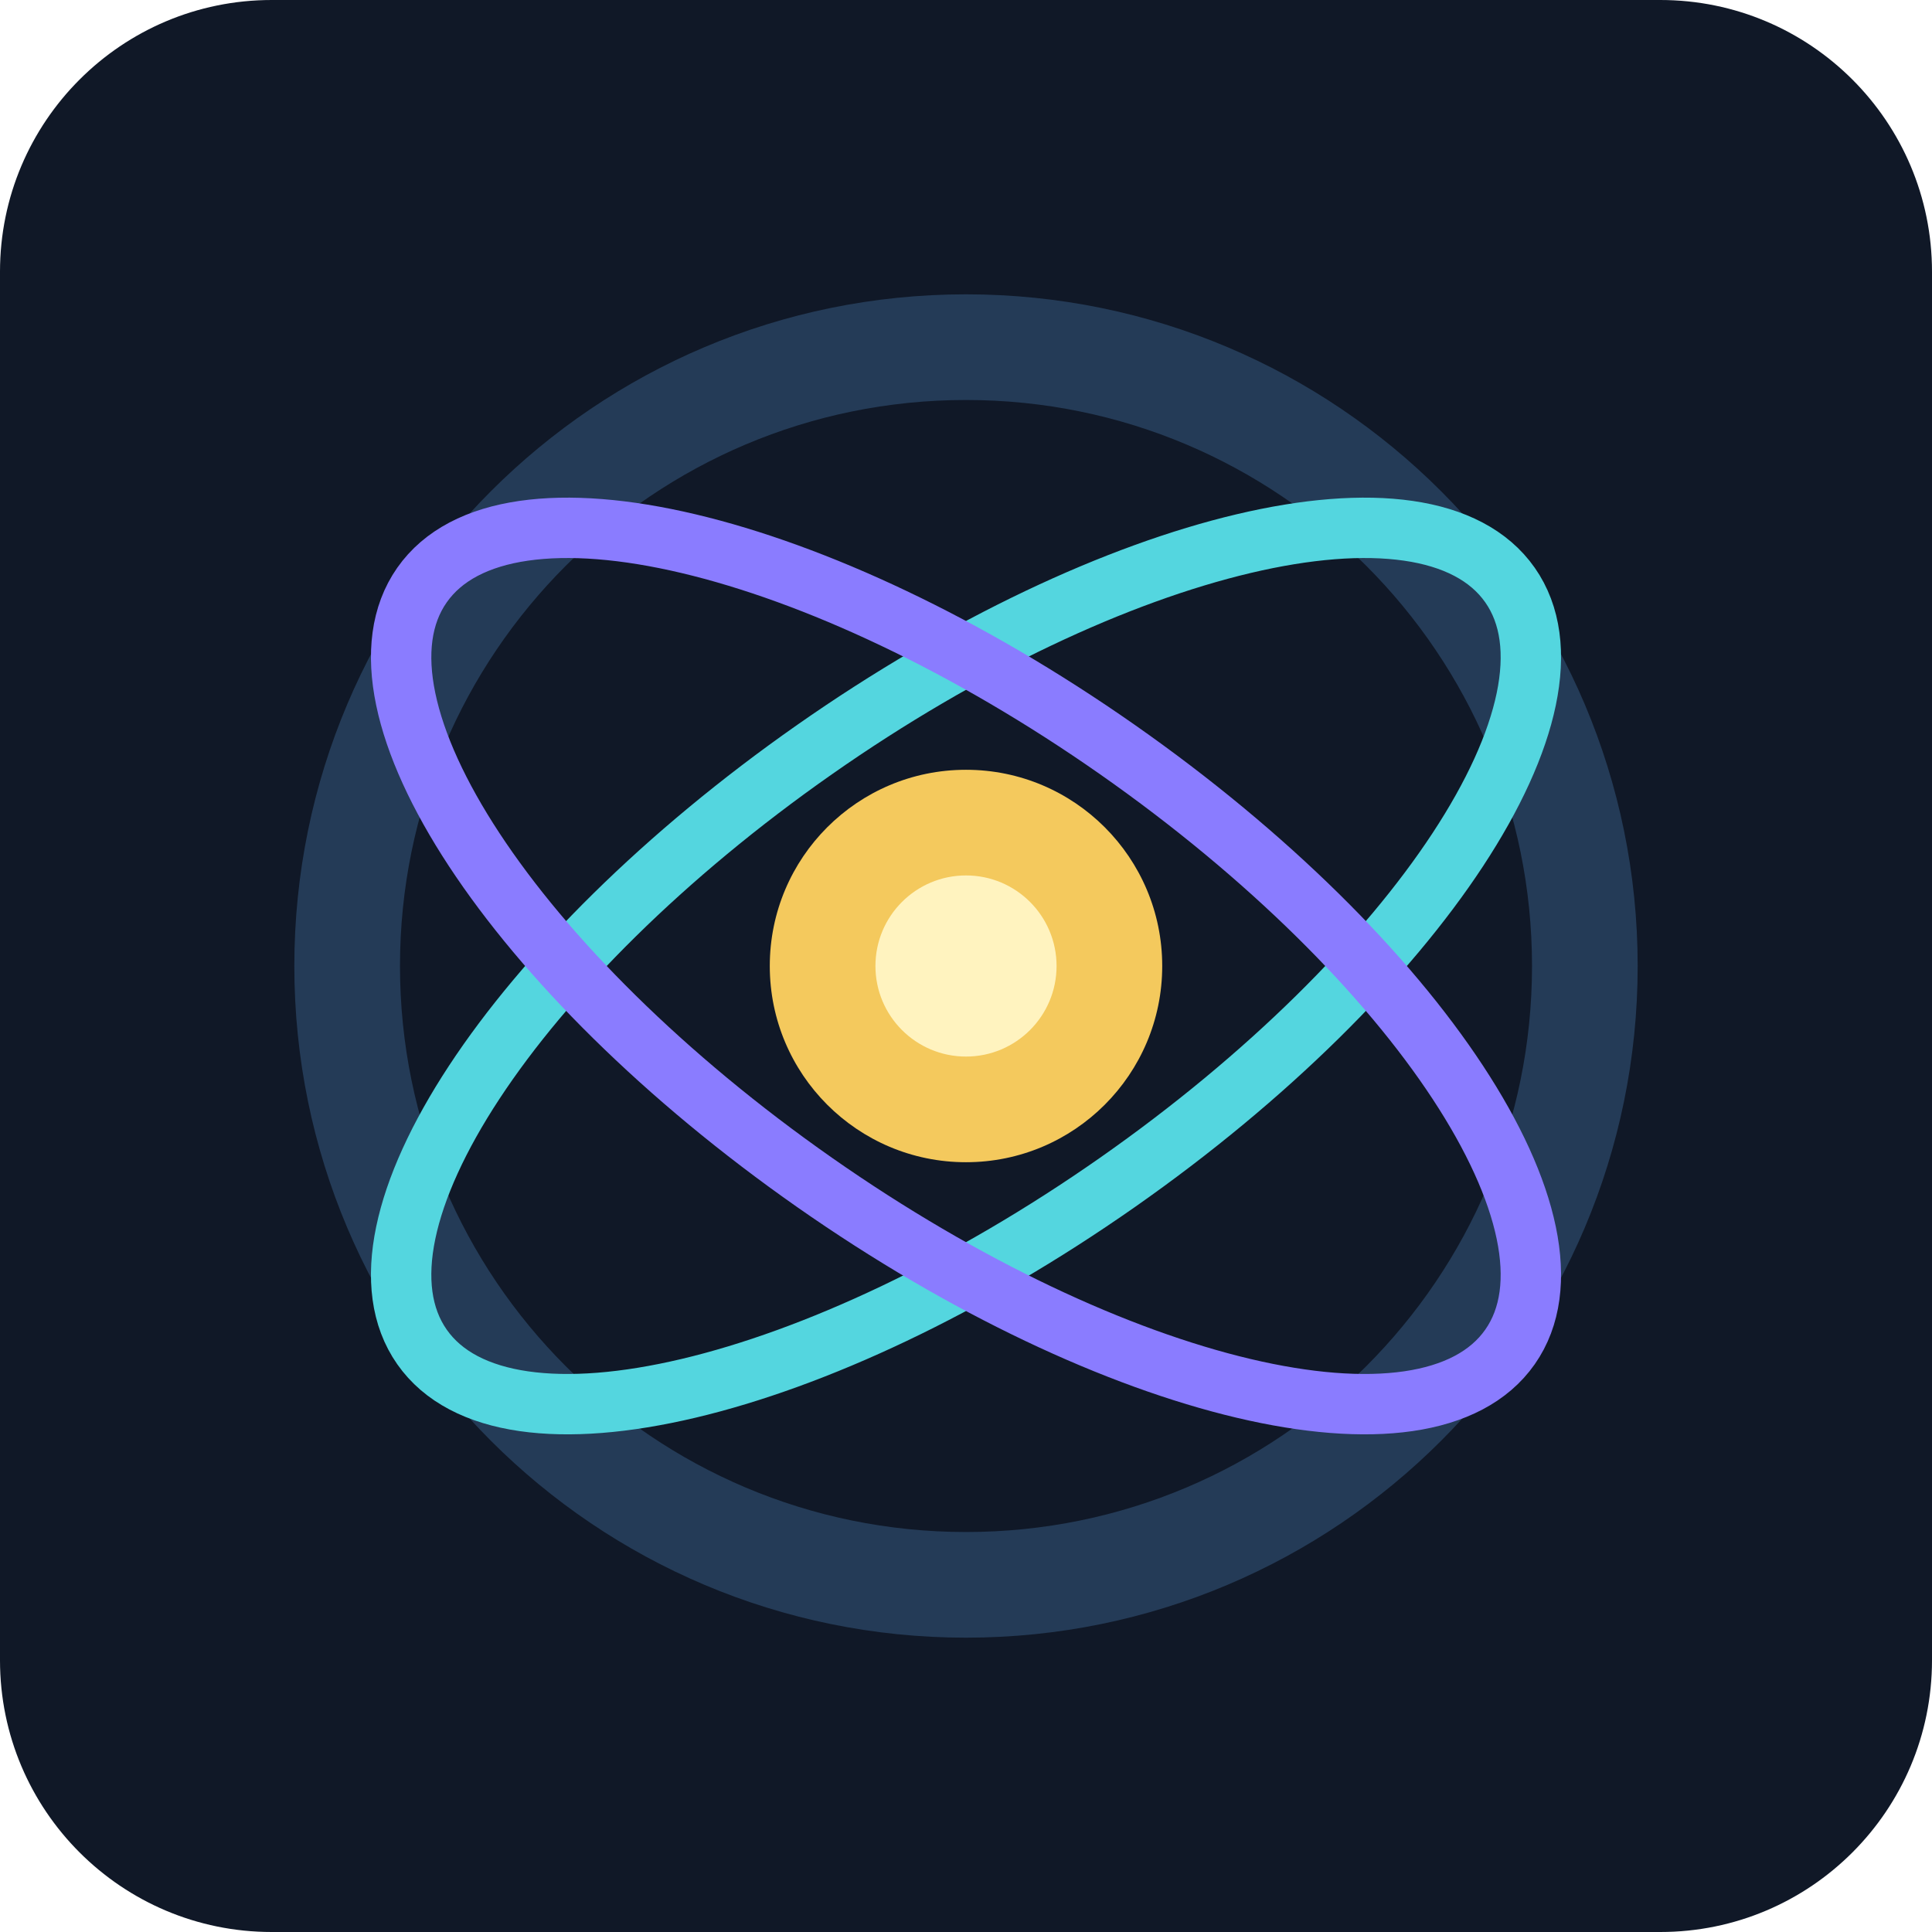
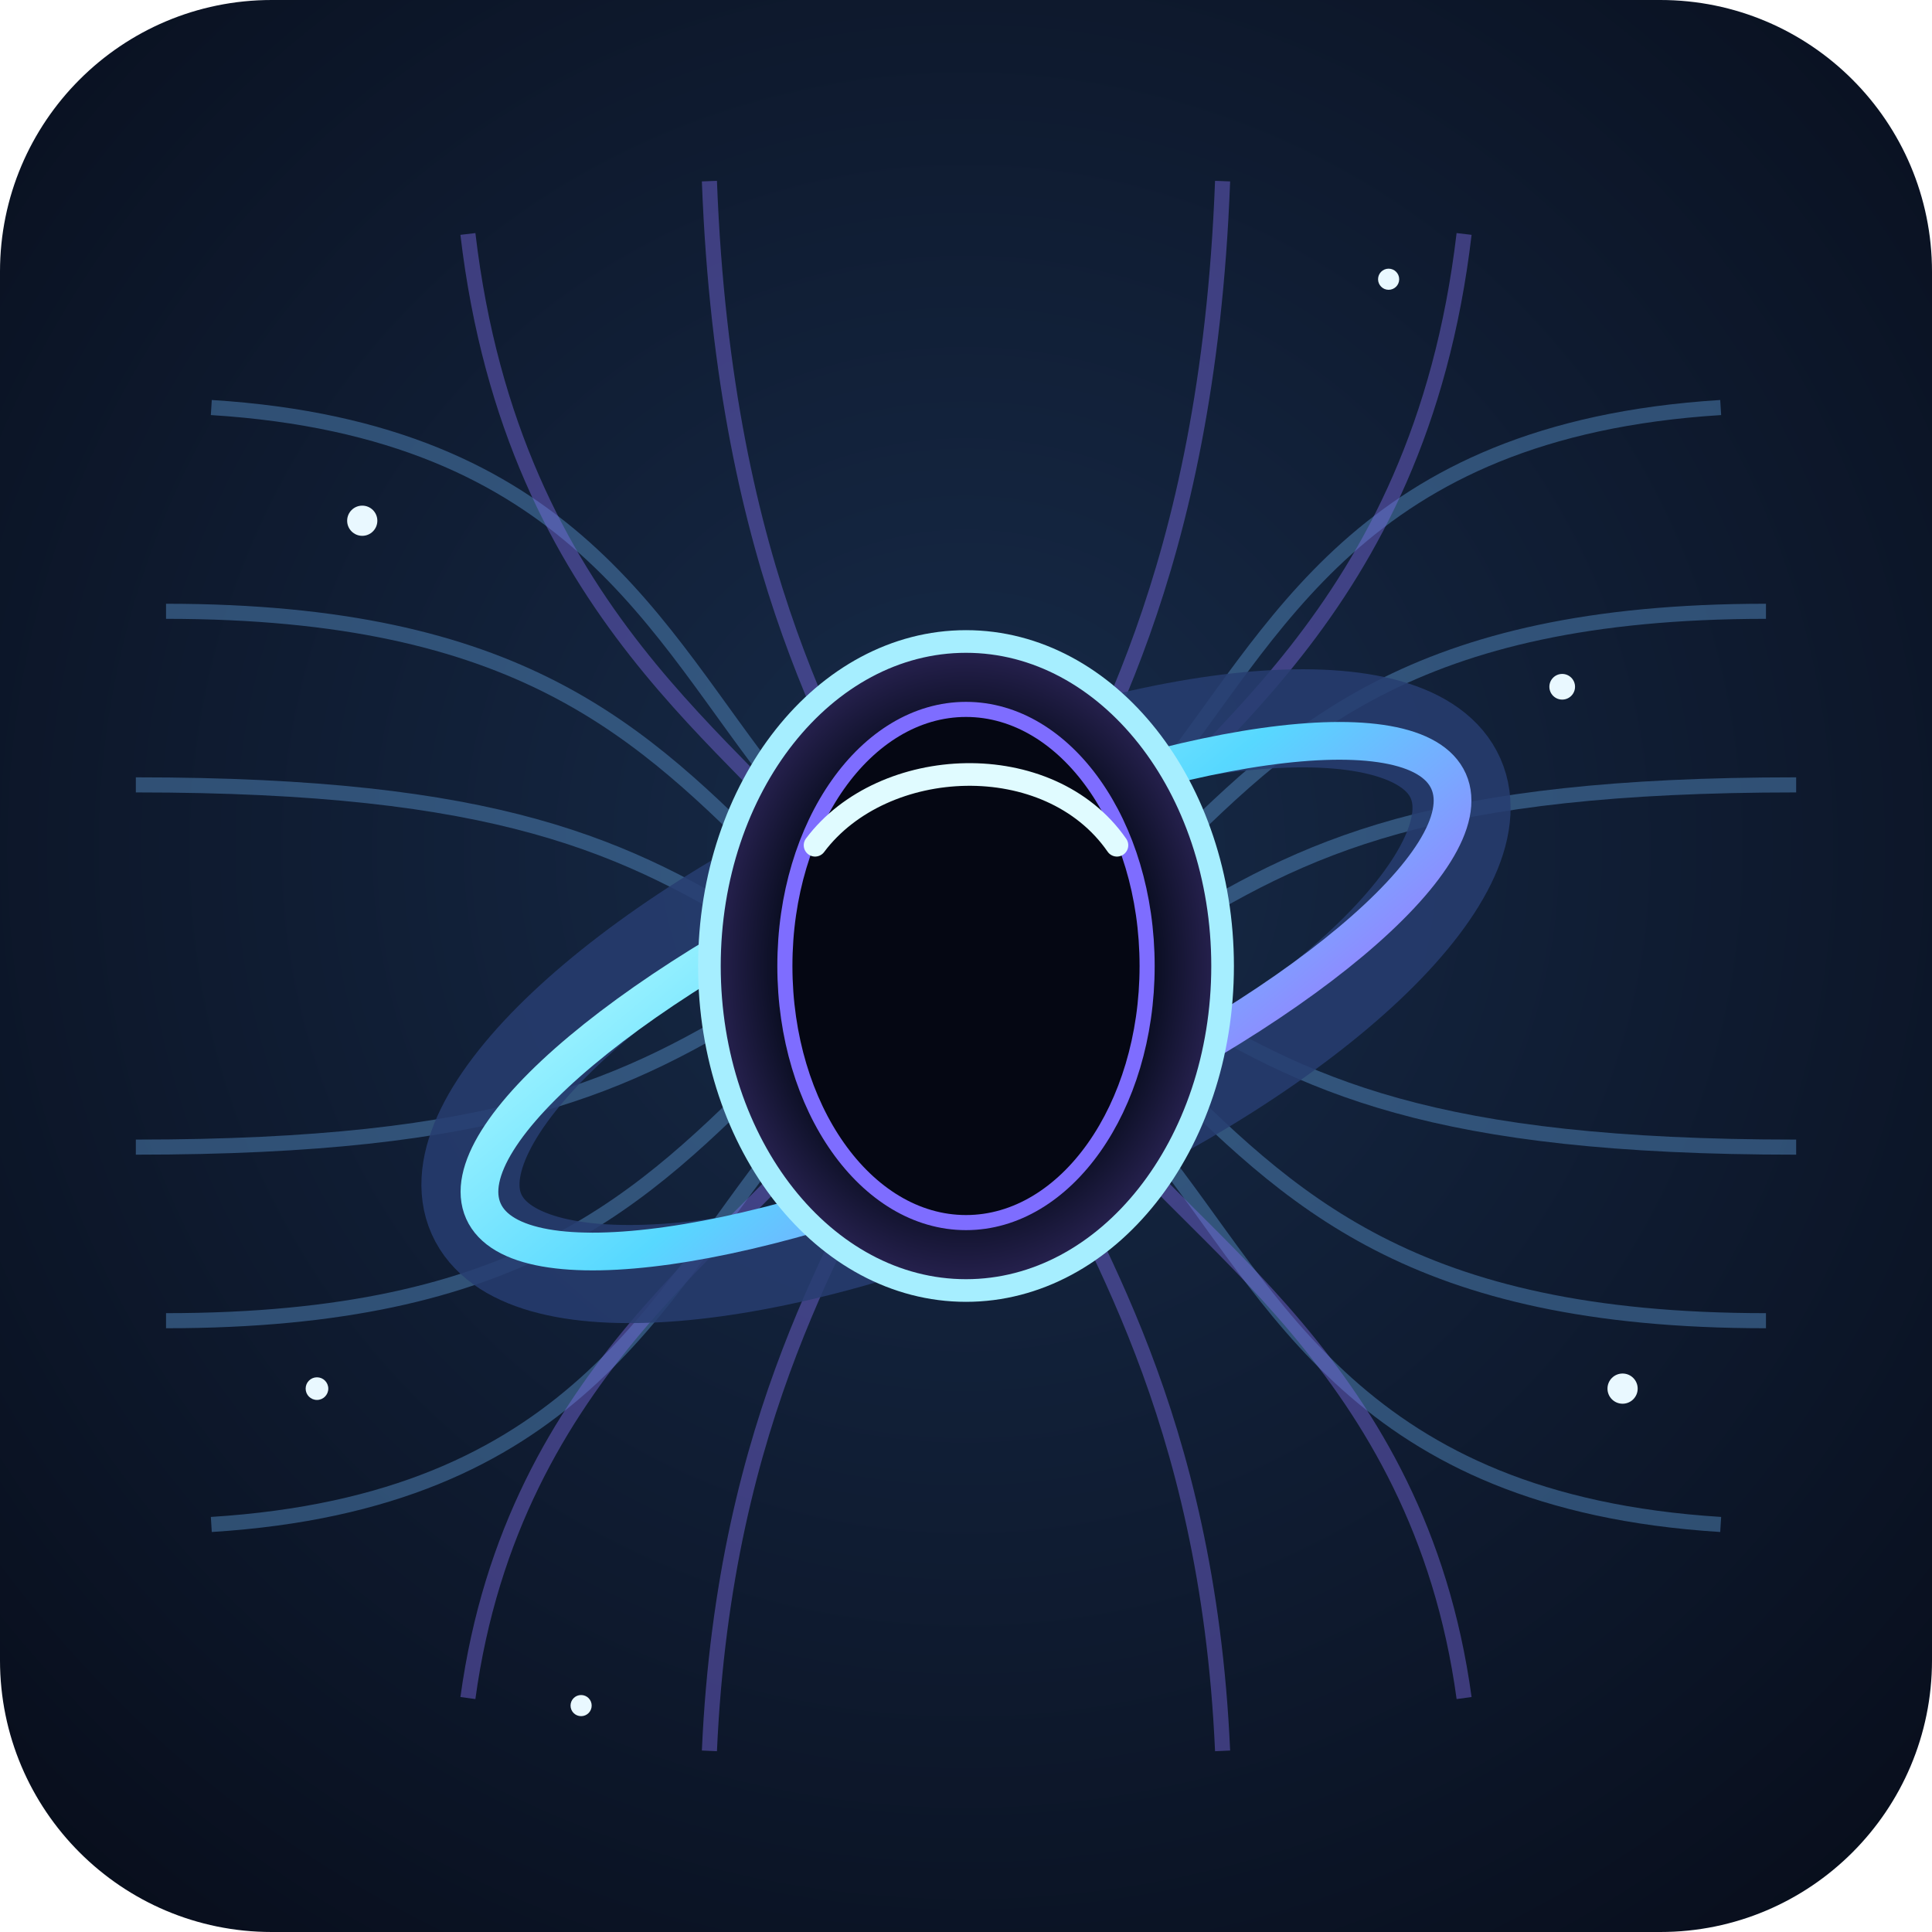
<svg xmlns="http://www.w3.org/2000/svg" width="256" height="256" viewBox="0 0 256 256">
-   <rect width="256" height="256" rx="36" fill="#101827" />
-   <circle cx="128" cy="128" r="82" fill="none" stroke="#243b57" stroke-width="14" />
-   <ellipse cx="128" cy="128" rx="88" ry="35" fill="none" stroke="#54d6df" stroke-width="8" transform="rotate(-35 128 128)" />
-   <ellipse cx="128" cy="128" rx="88" ry="35" fill="none" stroke="#8a7cff" stroke-width="8" transform="rotate(35 128 128)" />
-   <circle cx="128" cy="128" r="26" fill="#f4c95d" />
-   <circle cx="128" cy="128" r="12" fill="#fff3bf" />
+   <defs>
+     <radialGradient id="space" cx="50%" cy="44%" r="75%">
+       <stop offset="0" stop-color="#172b49" />
+       <stop offset="1" stop-color="#070c19" />
+     </radialGradient>
+     <linearGradient id="throat" x1="0" y1="0" x2="1" y2="1">
+       <stop offset="0" stop-color="#a7f7ff" />
+       <stop offset=".48" stop-color="#57d8ff" />
+       <stop offset="1" stop-color="#9b78ff" />
+     </linearGradient>
+     <radialGradient id="core">
+       <stop offset="0" stop-color="#050713" />
+       <stop offset=".72" stop-color="#090d20" />
+       <stop offset="1" stop-color="#292353" />
+     </radialGradient>
+   </defs>
+   <rect width="256" height="256" rx="36" fill="url(#space)" />
+   <g fill="none" stroke="#4e82b7" stroke-width="2" opacity=".52">
+     <path d="M28 54 C76 57 87 84 103 104 C113 116 118 119 128 119 C138 119 143 116 153 104 C169 84 180 57 228 54" />
+     <path d="M22 81 C69 81 85 97 103 115 C113 125 118 128 128 128 C138 128 143 125 153 115 C171 97 187 81 234 81" />
+     <path d="M18 104 C66 104 83 112 102 124 C113 131 118 135 128 135 C138 135 143 131 154 124 C173 112 190 104 238 104" />
+     <path d="M18 152 C66 152 83 144 102 132 C113 125 118 121 128 121 C138 121 143 125 154 132 C173 144 190 152 238 152" />
+     <path d="M22 175 C69 175 85 159 103 141 C113 131 118 128 128 128 C138 128 143 131 153 141 C171 159 187 175 234 175" />
+     <path d="M28 202 C76 199 87 172 103 152 C113 140 118 137 128 137 C138 137 143 140 153 152 C169 172 180 199 228 202" />
+   </g>
+   <g fill="none" stroke="#7b6ce3" stroke-width="2" opacity=".44">
+     <path d="M62 31 C68 82 99 99 111 116 C119 127 120 136 111 147 C99 164 68 181 62 225" />
+     <path d="M94 24 C96 77 112 100 119 116 C124 128 124 136 119 148 C112 164 96 187 94 232" />
+     <path d="M162 24 C160 77 144 100 137 116 C132 128 132 136 137 148 C144 164 160 187 162 232" />
+     <path d="M194 31 C188 82 157 99 145 116 C137 127 136 136 145 147 C157 164 188 181 194 225" />
+   </g>
+   <ellipse cx="128" cy="132" rx="71" ry="25" transform="rotate(-24 128 132)" fill="none" stroke="#273d71" stroke-width="13" opacity=".85" />
+   <ellipse cx="128" cy="132" rx="70" ry="20" transform="rotate(-24 128 132)" fill="none" stroke="url(#throat)" stroke-width="5" />
+   <ellipse cx="128" cy="128" rx="34" ry="43" fill="url(#core)" stroke="#a6eeff" stroke-width="3" />
+   <ellipse cx="128" cy="128" rx="24" ry="34" fill="#050713" stroke="#7e6dff" stroke-width="2" />
+   <path d="M108 112 C117 100 139 99 148 112" fill="none" stroke="#e0fbff" stroke-width="3" stroke-linecap="round" />
+   <g fill="#e9f8ff">
+     <circle cx="48" cy="69" r="2" />
+     <circle cx="207" cy="91" r="1.7" />
+     <circle cx="42" cy="184" r="1.5" />
+     <circle cx="215" cy="184" r="2" />
+     <circle cx="77" cy="226" r="1.4" />
+     <circle cx="184" cy="37" r="1.4" />
+   </g>
</svg>
